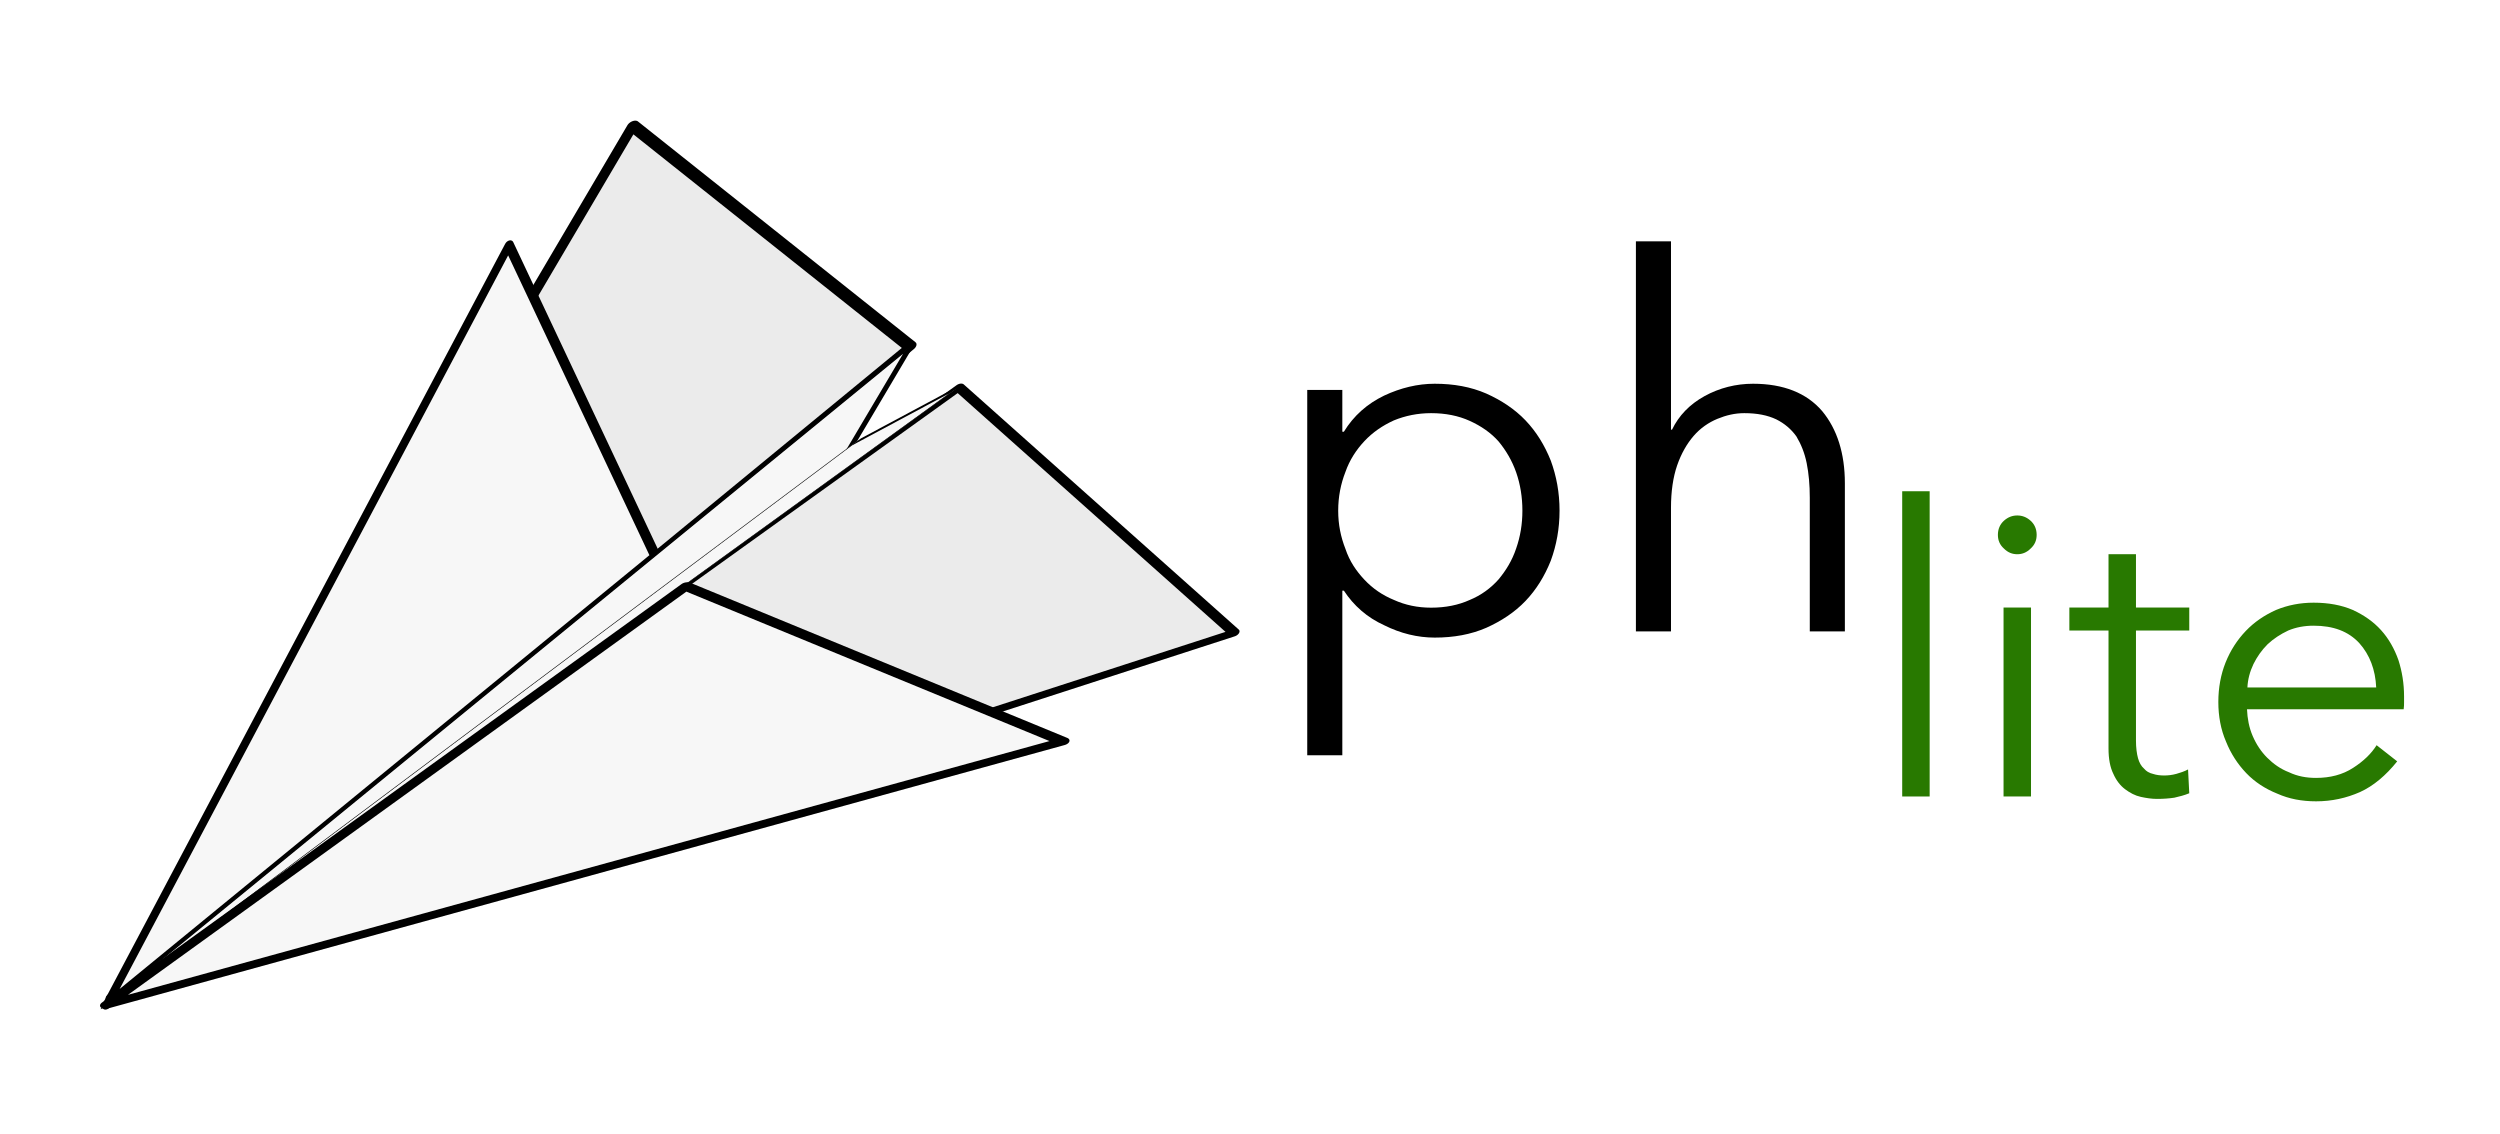
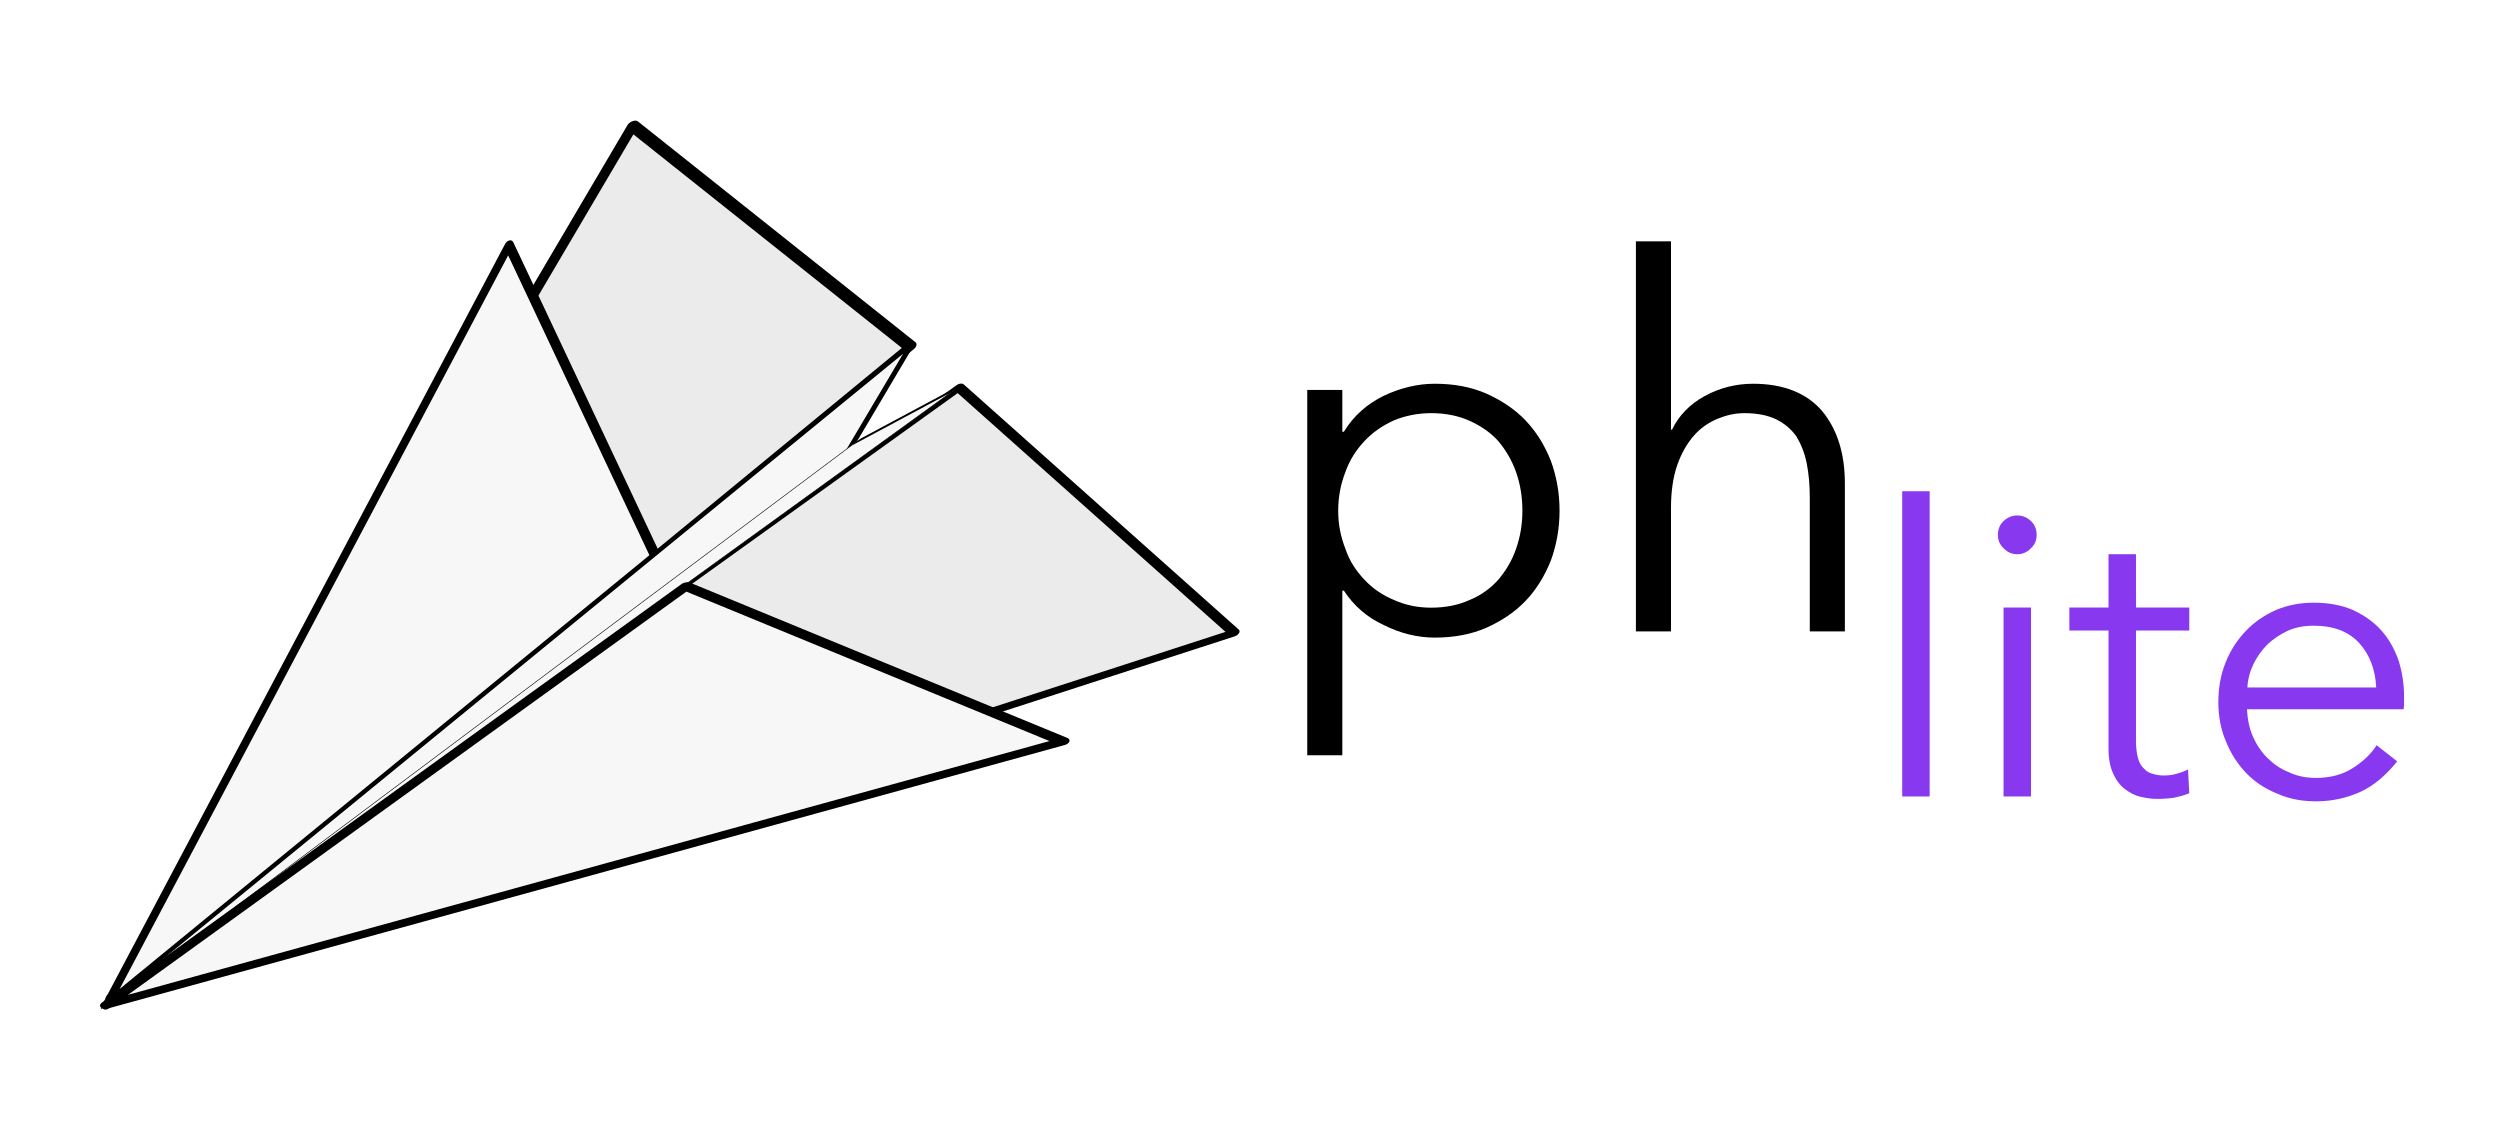
<svg xmlns="http://www.w3.org/2000/svg" width="100%" height="100%" viewBox="0 0 1032 468" version="1.1" xml:space="preserve" style="fill-rule:evenodd;clip-rule:evenodd;stroke-linecap:round;stroke-linejoin:round;stroke-miterlimit:1.5;">
  <g transform="matrix(1,0,0,1,-531.903,-269.235)">
    <g transform="matrix(1.10743,0,0,0.711366,-1.00638,87.687)">
      <rect x="481.211" y="255.211" width="931.793" height="657.069" style="fill:rgb(247,247,247);fill-opacity:0;" />
    </g>
    <g transform="matrix(1,0,0,1,484.477,-251.024)">
      <g transform="matrix(-0.63875,-0.508183,0.95593,-0.785856,348.137,1234.28)">
        <path d="M492.874,66.667L672.222,407.886L492.874,407.886L492.874,66.667Z" style="fill:rgb(235,235,235);stroke:black;stroke-width:4.42px;" />
      </g>
      <g transform="matrix(0.633032,0.564336,1.02655,-0.737043,-287.273,702.721)">
        <path d="M492.874,66.667L672.222,407.886L492.874,407.886L492.874,66.667Z" style="fill:rgb(235,235,235);stroke:black;stroke-width:3.53px;" />
      </g>
      <g transform="matrix(-0.650327,1.22785,-1.01625,-0.351055,1560.83,-343.501)">
        <path d="M1048.17,552.281L1229.68,658.957L974.306,658.957L1048.17,552.281Z" style="fill:rgb(247,247,247);stroke:black;stroke-width:3.13px;" />
      </g>
      <g transform="matrix(-1.29887,1.06224,-0.11657,-0.104491,1765.24,-302.358)">
        <path d="M1002.73,552.281L1229.68,658.957L974.306,658.957L1002.73,552.281Z" style="fill:rgb(247,247,247);stroke:black;stroke-width:3.45px;" />
      </g>
      <g transform="matrix(-1.3644,0.987114,0.0273744,0.0536458,1753.57,-316.532)">
        <path d="M1002.73,552.281L1229.68,658.957L974.306,658.957L1002.73,552.281Z" style="fill:rgb(247,247,247);stroke:black;stroke-width:3.48px;" />
      </g>
      <g transform="matrix(-1.54625,0.425789,0.387937,0.895082,1737.14,-178.357)">
        <path d="M1048.17,552.281L1229.68,658.957L974.306,658.957L1048.17,552.281Z" style="fill:rgb(247,247,247);stroke:black;stroke-width:3.35px;" />
      </g>
      <g transform="matrix(0.445478,0,0,0.445478,210.345,405.295)">
        <g transform="matrix(478.118,0,0,478.118,802.599,843.158)">
          <path d="M0.158,0.24L0.09,0.24L0.09,-0.468L0.158,-0.468L0.158,-0.387L0.161,-0.387C0.18,-0.418 0.206,-0.441 0.239,-0.457C0.271,-0.472 0.304,-0.48 0.337,-0.48C0.374,-0.48 0.407,-0.474 0.437,-0.461C0.466,-0.448 0.492,-0.431 0.513,-0.409C0.534,-0.387 0.55,-0.361 0.562,-0.331C0.573,-0.301 0.579,-0.269 0.579,-0.234C0.579,-0.199 0.573,-0.167 0.562,-0.137C0.55,-0.107 0.534,-0.081 0.513,-0.059C0.492,-0.037 0.466,-0.02 0.437,-0.007C0.407,0.006 0.374,0.012 0.337,0.012C0.304,0.012 0.271,0.004 0.239,-0.012C0.206,-0.027 0.18,-0.05 0.161,-0.079L0.158,-0.079L0.158,0.24ZM0.507,-0.234C0.507,-0.26 0.503,-0.285 0.495,-0.308C0.487,-0.331 0.475,-0.351 0.461,-0.368C0.446,-0.385 0.427,-0.398 0.405,-0.408C0.383,-0.418 0.358,-0.423 0.33,-0.423C0.304,-0.423 0.28,-0.418 0.258,-0.409C0.236,-0.399 0.217,-0.386 0.201,-0.369C0.185,-0.352 0.172,-0.332 0.164,-0.309C0.155,-0.286 0.15,-0.261 0.15,-0.234C0.15,-0.207 0.155,-0.183 0.164,-0.16C0.172,-0.136 0.185,-0.117 0.201,-0.1C0.217,-0.083 0.236,-0.07 0.258,-0.061C0.28,-0.051 0.304,-0.046 0.33,-0.046C0.358,-0.046 0.383,-0.051 0.405,-0.061C0.427,-0.07 0.446,-0.084 0.461,-0.101C0.475,-0.118 0.487,-0.137 0.495,-0.161C0.503,-0.184 0.507,-0.208 0.507,-0.234Z" style="fill-rule:nonzero;" />
        </g>
        <g transform="matrix(478.118,0,0,478.118,1106.2,843.158)">
          <path d="M0.162,-0.391C0.175,-0.418 0.196,-0.44 0.225,-0.456C0.254,-0.472 0.286,-0.48 0.319,-0.48C0.378,-0.48 0.423,-0.462 0.453,-0.427C0.482,-0.392 0.497,-0.345 0.497,-0.287L0.497,-0L0.429,-0L0.429,-0.259C0.429,-0.284 0.427,-0.306 0.423,-0.326C0.419,-0.346 0.412,-0.363 0.403,-0.378C0.393,-0.392 0.38,-0.403 0.364,-0.411C0.347,-0.419 0.327,-0.423 0.302,-0.423C0.284,-0.423 0.267,-0.419 0.25,-0.412C0.233,-0.405 0.217,-0.394 0.204,-0.379C0.191,-0.364 0.18,-0.345 0.172,-0.322C0.164,-0.299 0.16,-0.271 0.16,-0.24L0.16,-0L0.092,-0L0.092,-0.756L0.16,-0.756L0.16,-0.391L0.162,-0.391Z" style="fill-rule:nonzero;" />
        </g>
      </g>
      <g transform="matrix(0.461508,0,0,0.461508,390.773,514.461)">
        <g transform="matrix(361.135,0,0,361.135,924.25,724.981)">
-           <rect x="0.092" y="-0.756" width="0.068" height="0.756" style="fill:rgb(40,121,0);fill-rule:nonzero;" />
+           <rect x="0.092" y="-0.756" width="0.068" height="0.756" style="fill:rgb(136,57,239);fill-rule:nonzero;" />
        </g>
        <g transform="matrix(361.135,0,0,361.135,1015.26,724.981)">
-           <path d="M0.159,-0L0.091,-0L0.091,-0.468L0.159,-0.468L0.159,-0ZM0.173,-0.648C0.173,-0.634 0.168,-0.623 0.158,-0.614C0.148,-0.604 0.137,-0.6 0.125,-0.6C0.113,-0.6 0.102,-0.604 0.092,-0.614C0.082,-0.623 0.077,-0.634 0.077,-0.648C0.077,-0.662 0.082,-0.674 0.092,-0.683C0.102,-0.692 0.113,-0.696 0.125,-0.696C0.137,-0.696 0.148,-0.692 0.158,-0.683C0.168,-0.674 0.173,-0.662 0.173,-0.648Z" style="fill:rgb(40,121,0);fill-rule:nonzero;" />
+           <path d="M0.159,-0L0.091,-0L0.091,-0.468L0.159,-0.468L0.159,-0ZM0.173,-0.648C0.173,-0.634 0.168,-0.623 0.158,-0.614C0.148,-0.604 0.137,-0.6 0.125,-0.6C0.113,-0.6 0.102,-0.604 0.092,-0.614C0.082,-0.623 0.077,-0.634 0.077,-0.648C0.077,-0.662 0.082,-0.674 0.092,-0.683C0.102,-0.692 0.113,-0.696 0.125,-0.696C0.137,-0.696 0.148,-0.692 0.158,-0.683C0.168,-0.674 0.173,-0.662 0.173,-0.648Z" style="fill:rgb(136,57,239);fill-rule:nonzero;" />
        </g>
        <g transform="matrix(361.135,0,0,361.135,1105.54,724.981)">
-           <path d="M0.301,-0.411L0.169,-0.411L0.169,-0.138C0.169,-0.121 0.171,-0.106 0.174,-0.095C0.177,-0.084 0.182,-0.075 0.189,-0.069C0.195,-0.062 0.202,-0.058 0.211,-0.056C0.22,-0.053 0.229,-0.052 0.239,-0.052C0.248,-0.052 0.258,-0.053 0.269,-0.056C0.279,-0.059 0.289,-0.062 0.298,-0.067L0.301,-0.008C0.289,-0.003 0.277,0 0.264,0.003C0.251,0.005 0.236,0.006 0.221,0.006C0.208,0.006 0.195,0.004 0.181,0.001C0.167,-0.002 0.154,-0.009 0.142,-0.018C0.13,-0.027 0.12,-0.04 0.113,-0.056C0.105,-0.072 0.101,-0.093 0.101,-0.119L0.101,-0.411L0.004,-0.411L0.004,-0.468L0.101,-0.468L0.101,-0.6L0.169,-0.6L0.169,-0.468L0.301,-0.468L0.301,-0.411Z" style="fill:rgb(40,121,0);fill-rule:nonzero;" />
+           <path d="M0.301,-0.411L0.169,-0.411L0.169,-0.138C0.169,-0.121 0.171,-0.106 0.174,-0.095C0.177,-0.084 0.182,-0.075 0.189,-0.069C0.195,-0.062 0.202,-0.058 0.211,-0.056C0.22,-0.053 0.229,-0.052 0.239,-0.052C0.248,-0.052 0.258,-0.053 0.269,-0.056C0.279,-0.059 0.289,-0.062 0.298,-0.067L0.301,-0.008C0.289,-0.003 0.277,0 0.264,0.003C0.251,0.005 0.236,0.006 0.221,0.006C0.208,0.006 0.195,0.004 0.181,0.001C0.167,-0.002 0.154,-0.009 0.142,-0.018C0.13,-0.027 0.12,-0.04 0.113,-0.056C0.105,-0.072 0.101,-0.093 0.101,-0.119L0.101,-0.411L0.004,-0.411L0.004,-0.468L0.101,-0.468L0.101,-0.6L0.169,-0.6L0.169,-0.468L0.301,-0.468L0.301,-0.411Z" style="fill:rgb(136,57,239);fill-rule:nonzero;" />
        </g>
        <g transform="matrix(361.135,0,0,361.135,1220.02,724.981)">
-           <path d="M0.447,-0.27C0.445,-0.314 0.431,-0.351 0.405,-0.38C0.378,-0.409 0.341,-0.423 0.292,-0.423C0.269,-0.423 0.248,-0.419 0.229,-0.411C0.21,-0.402 0.193,-0.391 0.178,-0.377C0.163,-0.362 0.152,-0.346 0.143,-0.328C0.134,-0.309 0.129,-0.29 0.128,-0.27L0.447,-0.27ZM0.516,-0.248L0.516,-0.233C0.516,-0.228 0.516,-0.222 0.515,-0.216L0.127,-0.216C0.128,-0.193 0.132,-0.171 0.141,-0.15C0.15,-0.129 0.162,-0.111 0.177,-0.096C0.192,-0.081 0.21,-0.068 0.231,-0.06C0.252,-0.05 0.274,-0.046 0.298,-0.046C0.333,-0.046 0.364,-0.054 0.39,-0.071C0.415,-0.087 0.435,-0.106 0.448,-0.127L0.499,-0.087C0.471,-0.052 0.44,-0.026 0.407,-0.011C0.373,0.004 0.337,0.012 0.298,0.012C0.263,0.012 0.231,0.006 0.202,-0.007C0.172,-0.019 0.146,-0.036 0.125,-0.058C0.104,-0.08 0.087,-0.106 0.075,-0.136C0.062,-0.166 0.056,-0.199 0.056,-0.234C0.056,-0.269 0.062,-0.302 0.074,-0.332C0.086,-0.362 0.103,-0.388 0.124,-0.41C0.145,-0.432 0.17,-0.449 0.199,-0.462C0.228,-0.474 0.259,-0.48 0.292,-0.48C0.329,-0.48 0.361,-0.474 0.389,-0.462C0.417,-0.449 0.44,-0.433 0.459,-0.412C0.478,-0.391 0.492,-0.366 0.502,-0.338C0.511,-0.31 0.516,-0.28 0.516,-0.248Z" style="fill:rgb(40,121,0);fill-rule:nonzero;" />
+           <path d="M0.447,-0.27C0.445,-0.314 0.431,-0.351 0.405,-0.38C0.378,-0.409 0.341,-0.423 0.292,-0.423C0.269,-0.423 0.248,-0.419 0.229,-0.411C0.21,-0.402 0.193,-0.391 0.178,-0.377C0.163,-0.362 0.152,-0.346 0.143,-0.328C0.134,-0.309 0.129,-0.29 0.128,-0.27L0.447,-0.27ZM0.516,-0.248L0.516,-0.233C0.516,-0.228 0.516,-0.222 0.515,-0.216L0.127,-0.216C0.128,-0.193 0.132,-0.171 0.141,-0.15C0.15,-0.129 0.162,-0.111 0.177,-0.096C0.192,-0.081 0.21,-0.068 0.231,-0.06C0.252,-0.05 0.274,-0.046 0.298,-0.046C0.333,-0.046 0.364,-0.054 0.39,-0.071C0.415,-0.087 0.435,-0.106 0.448,-0.127L0.499,-0.087C0.471,-0.052 0.44,-0.026 0.407,-0.011C0.373,0.004 0.337,0.012 0.298,0.012C0.263,0.012 0.231,0.006 0.202,-0.007C0.172,-0.019 0.146,-0.036 0.125,-0.058C0.104,-0.08 0.087,-0.106 0.075,-0.136C0.062,-0.166 0.056,-0.199 0.056,-0.234C0.056,-0.269 0.062,-0.302 0.074,-0.332C0.086,-0.362 0.103,-0.388 0.124,-0.41C0.145,-0.432 0.17,-0.449 0.199,-0.462C0.228,-0.474 0.259,-0.48 0.292,-0.48C0.329,-0.48 0.361,-0.474 0.389,-0.462C0.417,-0.449 0.44,-0.433 0.459,-0.412C0.478,-0.391 0.492,-0.366 0.502,-0.338C0.511,-0.31 0.516,-0.28 0.516,-0.248Z" style="fill:rgb(136,57,239);fill-rule:nonzero;" />
        </g>
      </g>
    </g>
  </g>
</svg>
